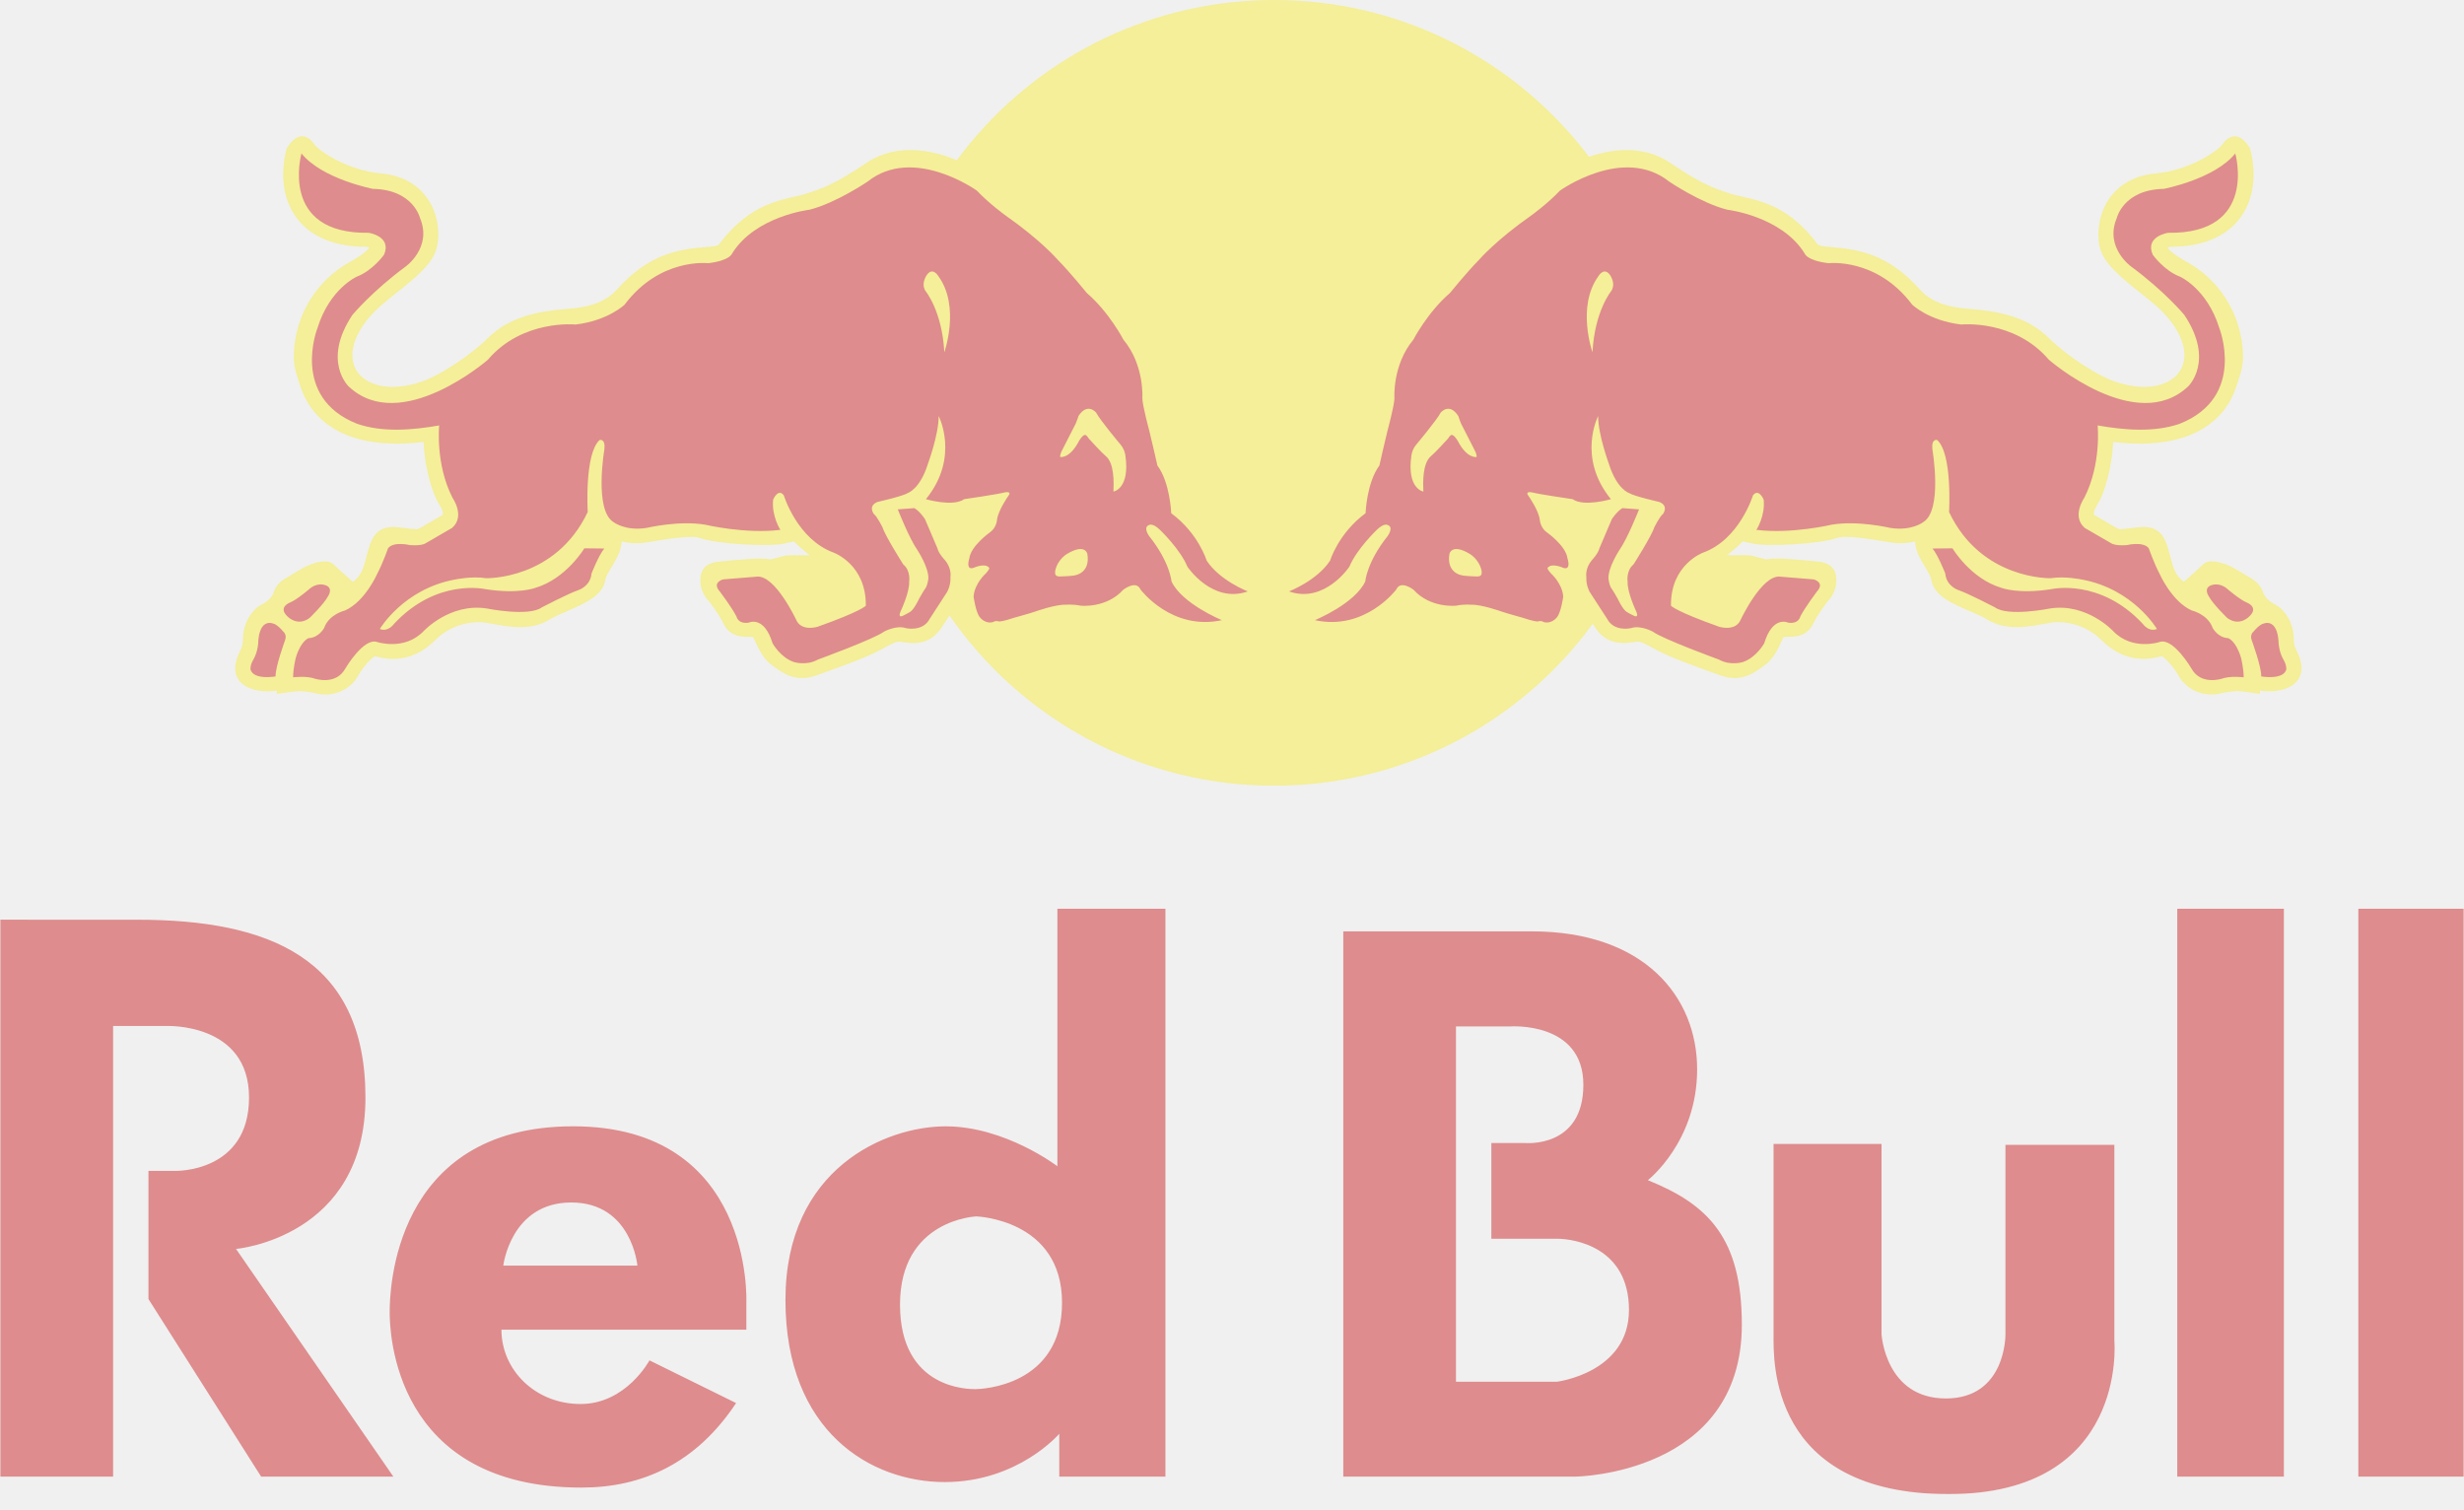
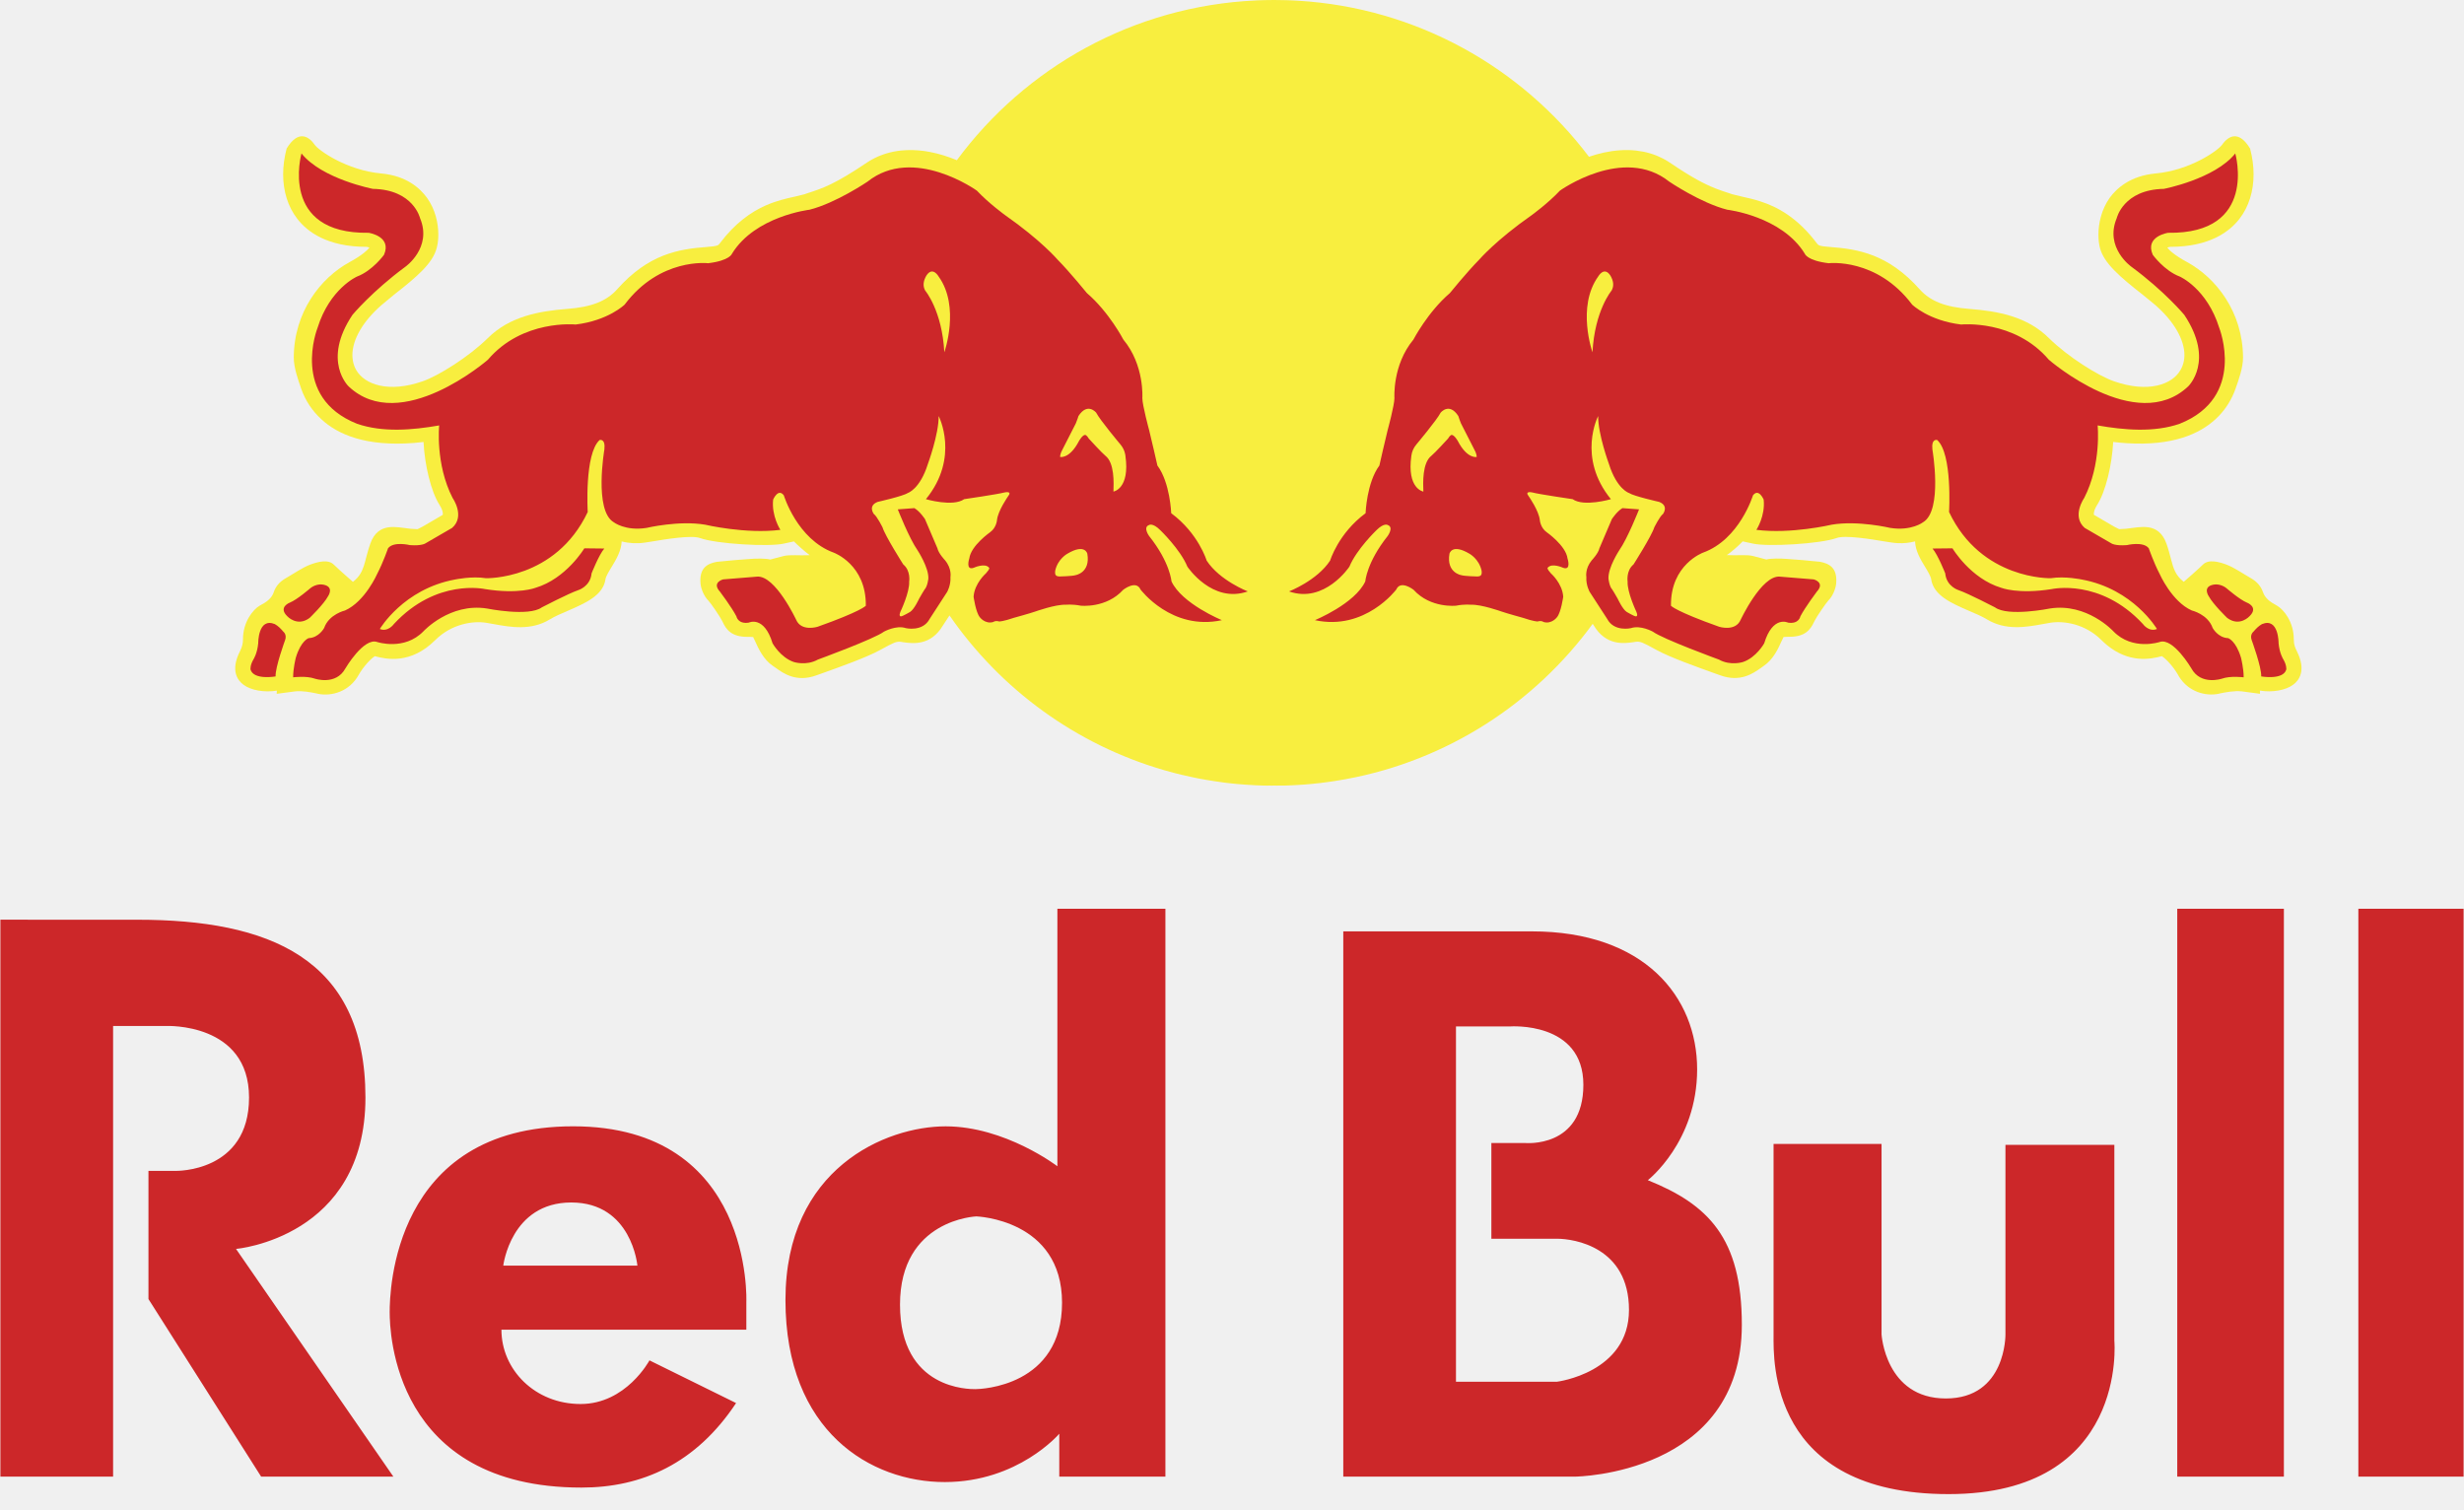
<svg xmlns="http://www.w3.org/2000/svg" width="80" height="49" viewBox="0 0 80 49" fill="none">
-   <g opacity="0.5" clip-path="url(#clip0)">
+   <g opacity="1" clip-path="url(#clip0)">
    <path d="M38.956 25.281C39.027 25.295 39.097 25.307 39.168 25.32L38.956 25.281ZM39.534 25.377C39.616 25.39 39.699 25.4 39.781 25.411L39.534 25.377ZM40.145 25.45C40.226 25.458 40.306 25.465 40.386 25.471L40.145 25.45ZM40.472 25.477C40.54 25.482 40.608 25.486 40.676 25.489L40.472 25.477ZM40.775 25.494C40.855 25.498 40.936 25.501 41.016 25.503L40.775 25.494ZM41.096 25.504C41.276 25.509 41.456 25.509 41.635 25.505L41.096 25.504ZM41.721 25.503C41.805 25.501 41.889 25.498 41.972 25.494L41.721 25.503ZM42.051 25.49C42.124 25.486 42.195 25.482 42.267 25.477L42.051 25.49ZM42.343 25.471C42.421 25.465 42.5 25.459 42.578 25.452L42.343 25.471ZM42.981 25.407C43.041 25.4 43.101 25.392 43.161 25.383L42.981 25.407ZM54.018 5.161C53.953 5.126 53.886 5.094 53.818 5.066L54.018 5.161ZM53.362 4.926C53.279 4.909 53.194 4.896 53.109 4.887L53.362 4.926ZM69.071 17.161L69.026 17.167L69.071 17.161ZM10.428 13.606C10.137 13.339 9.916 13.006 9.784 12.634C9.677 12.324 9.538 11.937 9.538 11.608C9.544 10.124 10.413 9.021 11.348 8.511C11.773 8.279 11.93 8.12 11.995 8.039C11.964 8.025 11.931 8.017 11.897 8.014C10.624 8.014 9.972 7.521 9.652 7.103C9.348 6.713 9.193 6.209 9.193 5.658C9.193 5.39 9.231 5.109 9.306 4.823C9.664 4.232 10.005 4.394 10.214 4.697C10.347 4.886 11.258 5.53 12.38 5.632C13.197 5.709 13.637 6.108 13.866 6.426C14.13 6.795 14.231 7.239 14.231 7.616C14.231 7.771 14.214 7.916 14.18 8.045C14.057 8.543 13.532 8.991 12.799 9.563L12.384 9.907C11.776 10.437 11.441 11.028 11.441 11.529C11.441 11.654 11.463 11.776 11.505 11.888C11.523 11.934 11.544 11.979 11.569 12.021C11.84 12.48 12.608 12.768 13.723 12.379C14.238 12.201 15.229 11.579 15.835 10.98C16.547 10.272 17.497 10.101 18.413 10.029C19.207 9.97 19.696 9.775 20.04 9.389C21.057 8.246 22.036 8.086 22.952 8.018C23.303 7.991 23.322 7.966 23.367 7.904C23.872 7.234 24.391 6.879 24.857 6.672C25.211 6.515 25.535 6.443 25.801 6.385L26.123 6.306L26.203 6.277C26.714 6.114 27.108 5.978 28.146 5.279L28.19 5.251L28.19 5.251L28.234 5.223L28.234 5.223L28.278 5.197L28.279 5.197L28.323 5.172L28.323 5.172L28.367 5.149L28.369 5.148L28.412 5.126L28.414 5.125L28.457 5.104L28.459 5.104L28.503 5.083L28.505 5.082L28.549 5.064L28.551 5.063L28.595 5.045L28.598 5.045L28.642 5.028L28.644 5.027L28.688 5.011L28.734 4.996L28.737 4.995L28.781 4.981L28.784 4.98L28.828 4.968L28.831 4.967L28.875 4.955L28.878 4.954L28.922 4.944L28.926 4.943L28.969 4.933L28.973 4.932L29.017 4.923L29.021 4.922L29.065 4.914L29.069 4.913L29.113 4.906L29.116 4.905L29.16 4.899L29.164 4.898L29.208 4.893L29.212 4.892L29.255 4.887L29.26 4.887L29.303 4.883L29.308 4.883L29.351 4.88L29.356 4.879L29.398 4.877L29.404 4.876L29.446 4.875L29.494 4.873H29.499L29.542 4.873H29.595L29.637 4.873L29.642 4.873H29.647C29.677 4.874 29.707 4.876 29.738 4.878L29.779 4.88L29.785 4.881L29.826 4.884L29.832 4.884L29.873 4.888L29.879 4.889L29.92 4.893L29.927 4.893L29.967 4.898L29.974 4.899L30.014 4.904L30.021 4.905L30.06 4.911L30.067 4.912L30.107 4.919L30.114 4.92L30.153 4.927L30.16 4.928L30.199 4.935L30.206 4.937C30.268 4.948 30.329 4.962 30.389 4.977L30.427 4.986L30.434 4.988C30.495 5.004 30.554 5.02 30.613 5.038L30.648 5.049L30.656 5.051C30.773 5.088 30.886 5.129 30.995 5.173L31.026 5.185L31.066 5.202C33.285 2.196 36.793 0.195 40.78 0.014V0.013C40.976 0.005 41.173 0 41.369 0C41.499 8.52503e-05 41.629 0.002 41.759 0.006C41.824 0.008 41.888 0.011 41.952 0.013H41.953C42.017 0.016 42.082 0.019 42.146 0.023C46.004 0.255 49.402 2.192 51.59 5.09C51.903 4.981 52.243 4.903 52.591 4.879L52.6 4.879L52.633 4.877L52.667 4.875L52.675 4.875L52.684 4.874L52.718 4.873L52.727 4.873L52.761 4.873L52.77 4.872L52.804 4.872H52.812L52.846 4.872H52.855L52.897 4.873L52.932 4.875L52.939 4.875L52.974 4.876L52.982 4.877L53.017 4.879L53.023 4.88L53.059 4.883L53.066 4.883L53.101 4.887L53.107 4.887C53.192 4.896 53.277 4.909 53.361 4.926L53.398 4.933L53.403 4.935L53.439 4.943L53.444 4.944L53.481 4.954L53.486 4.955L53.524 4.965L53.528 4.966L53.566 4.977L53.57 4.978L53.607 4.989L53.611 4.991L53.649 5.003L53.653 5.004L53.694 5.018L53.732 5.032L53.735 5.033L53.773 5.048L53.775 5.049L53.814 5.065L53.817 5.066C53.884 5.094 53.951 5.126 54.017 5.161L54.018 5.162L54.057 5.183L54.058 5.183L54.097 5.205L54.097 5.206L54.136 5.229L54.137 5.23L54.175 5.254V5.254L54.214 5.279C54.929 5.764 55.342 5.977 55.695 6.117C55.853 6.18 56.001 6.227 56.157 6.278L56.239 6.306L56.564 6.385C56.741 6.424 56.942 6.468 57.16 6.54C57.707 6.717 58.359 7.061 58.993 7.905C59.039 7.966 59.059 7.991 59.411 8.018C60.326 8.086 61.304 8.247 62.325 9.39C62.667 9.776 63.153 9.97 63.947 10.03C64.868 10.102 65.815 10.272 66.526 10.98C67.132 11.579 68.122 12.201 68.639 12.38C69.753 12.768 70.525 12.48 70.79 12.022C70.848 11.925 70.887 11.819 70.907 11.706C70.917 11.648 70.923 11.588 70.923 11.529C70.923 11.028 70.588 10.438 69.981 9.907L69.906 9.844L69.562 9.563C68.832 8.992 68.306 8.543 68.179 8.045C68.146 7.916 68.131 7.771 68.131 7.617C68.131 7.239 68.235 6.795 68.494 6.426C68.725 6.108 69.169 5.71 69.981 5.632C71.109 5.53 72.016 4.886 72.148 4.697C72.36 4.395 72.698 4.232 73.055 4.823C73.13 5.11 73.168 5.39 73.168 5.658C73.168 6.212 73.013 6.713 72.71 7.104C72.388 7.521 71.737 8.014 70.463 8.014C70.436 8.014 70.398 8.027 70.367 8.039C70.43 8.121 70.588 8.28 71.013 8.511C71.948 9.022 72.818 10.124 72.826 11.608C72.826 11.937 72.688 12.324 72.577 12.635C72.461 12.96 72.277 13.258 72.038 13.507C72.005 13.541 71.972 13.574 71.936 13.606C71.409 14.094 70.532 14.477 69.071 14.39C68.917 14.381 68.763 14.367 68.61 14.348C68.572 15.084 68.37 15.958 68.085 16.399C67.999 16.537 67.982 16.63 67.982 16.676C67.982 16.695 67.984 16.706 67.984 16.714C67.993 16.717 68.632 17.093 68.632 17.093L68.735 17.145C68.735 17.145 68.795 17.174 68.803 17.18C68.812 17.177 69.024 17.167 69.024 17.167L69.066 17.162L69.07 17.161C69.47 17.123 70.08 16.928 70.34 17.651C70.408 17.843 70.449 18.01 70.488 18.157C70.567 18.46 70.635 18.685 70.901 18.889C70.901 18.889 71.032 18.776 71.181 18.644C71.296 18.543 71.409 18.439 71.52 18.333C71.705 18.144 72.047 18.24 72.294 18.333C72.543 18.427 72.852 18.641 73.07 18.765C73.29 18.888 73.411 19.044 73.475 19.23C73.541 19.416 73.693 19.539 73.926 19.662C74.151 19.789 74.473 20.198 74.473 20.748C74.473 20.833 74.482 20.905 74.506 20.982C74.522 21.032 74.545 21.085 74.575 21.145C74.889 21.777 74.637 22.095 74.455 22.229C74.211 22.412 73.779 22.487 73.374 22.421L73.377 22.525L72.785 22.446C72.555 22.418 72.253 22.476 72.072 22.514L72.03 22.525C71.608 22.608 71.057 22.466 70.747 21.965C70.736 21.946 70.725 21.927 70.714 21.907C70.556 21.631 70.31 21.374 70.189 21.303C70.016 21.35 69.741 21.415 69.414 21.382C69.111 21.351 68.761 21.235 68.405 20.941C68.346 20.892 68.287 20.838 68.228 20.78C67.705 20.257 67.015 20.15 66.582 20.216L66.323 20.262C65.79 20.358 65.123 20.481 64.507 20.106C64.354 20.013 64.133 19.917 63.916 19.826C63.357 19.583 62.779 19.333 62.7 18.805C62.687 18.711 62.585 18.539 62.501 18.402C62.427 18.281 62.347 18.149 62.285 18.007C62.225 17.871 62.182 17.727 62.178 17.577C61.995 17.624 61.806 17.643 61.617 17.634C61.55 17.631 61.484 17.624 61.418 17.614L61.175 17.577C60.766 17.507 59.909 17.367 59.637 17.466C59.093 17.661 57.384 17.756 56.916 17.649C56.916 17.649 56.743 17.611 56.581 17.577C56.425 17.737 56.251 17.888 56.067 18.022C56.41 18.041 56.712 17.998 56.919 18.052L57.35 18.165C57.487 18.125 57.823 18.129 58.014 18.146L58.519 18.184L59.094 18.239C59.371 18.295 59.666 18.414 59.615 18.956C59.596 19.123 59.502 19.359 59.361 19.498C59.283 19.583 58.983 20.017 58.917 20.154L58.895 20.197C58.778 20.446 58.605 20.674 58.099 20.674C58.035 20.674 57.971 20.676 57.907 20.682C57.891 20.723 57.85 20.799 57.85 20.799C57.736 21.057 57.572 21.416 57.258 21.624L57.174 21.684C56.921 21.863 56.501 22.159 55.858 21.927L55.637 21.848C55.076 21.646 54.228 21.344 53.8 21.11L53.74 21.078C53.342 20.86 53.253 20.816 53.108 20.837L53.028 20.849C52.722 20.892 52.146 20.969 51.748 20.31L51.711 20.253C49.822 22.839 46.983 24.69 43.706 25.294L43.692 25.297C43.58 25.317 43.468 25.336 43.355 25.354L43.313 25.36L43.159 25.383C43.099 25.391 43.039 25.399 42.979 25.407L42.869 25.421L42.696 25.439L42.576 25.452C42.498 25.459 42.419 25.466 42.341 25.472L42.266 25.477C42.194 25.482 42.123 25.486 42.05 25.49L41.971 25.494C41.887 25.498 41.804 25.501 41.72 25.504L41.634 25.505C41.455 25.51 41.275 25.51 41.095 25.505L41.015 25.504C40.934 25.501 40.854 25.498 40.773 25.495L40.675 25.489C40.607 25.486 40.539 25.482 40.471 25.477L40.385 25.471C40.305 25.465 40.224 25.458 40.144 25.451L40.025 25.439L39.868 25.422L39.78 25.412C39.698 25.401 39.615 25.39 39.533 25.377L39.434 25.363L39.258 25.335L39.167 25.32C39.096 25.308 39.026 25.295 38.955 25.282L38.802 25.251L38.724 25.235C38.62 25.213 38.515 25.19 38.411 25.165L38.384 25.159L38.221 25.119L38.137 25.098C38.04 25.073 37.943 25.046 37.847 25.019L37.812 25.009C34.939 24.182 32.484 22.378 30.828 19.981L30.611 20.312C30.216 20.97 29.641 20.893 29.331 20.851L29.251 20.838C29.107 20.818 29.015 20.861 28.62 21.079L28.557 21.112C28.131 21.345 27.286 21.647 26.722 21.849L26.5 21.928C25.858 22.161 25.436 21.864 25.189 21.685L25.102 21.625C24.788 21.418 24.625 21.058 24.509 20.8C24.509 20.8 24.471 20.724 24.453 20.683C24.389 20.678 24.325 20.675 24.26 20.676C23.759 20.676 23.581 20.447 23.466 20.198L23.445 20.156C23.377 20.019 23.081 19.584 22.998 19.499C22.86 19.361 22.761 19.124 22.745 18.957C22.693 18.416 22.991 18.296 23.266 18.241L23.842 18.186L24.347 18.148C24.535 18.131 24.871 18.126 25.008 18.166L25.439 18.053C25.645 18 25.949 18.042 26.289 18.024C26.108 17.887 25.938 17.738 25.777 17.578C25.613 17.613 25.442 17.65 25.442 17.65C24.972 17.757 23.266 17.663 22.726 17.468C22.452 17.368 21.596 17.508 21.185 17.578L20.939 17.616C20.687 17.654 20.43 17.641 20.184 17.578C20.171 17.887 20.004 18.166 19.86 18.403C19.776 18.54 19.671 18.712 19.658 18.806C19.584 19.334 18.999 19.584 18.442 19.827C18.225 19.918 18.008 20.014 17.853 20.108C17.242 20.482 16.572 20.36 16.037 20.263L15.778 20.218C15.346 20.151 14.656 20.258 14.132 20.781C13.331 21.579 12.534 21.403 12.171 21.304C12.05 21.375 11.803 21.632 11.646 21.909C11.343 22.457 10.765 22.613 10.329 22.526L10.285 22.515C10.106 22.477 9.808 22.419 9.579 22.447L8.983 22.526L8.99 22.422C8.582 22.488 8.149 22.413 7.904 22.23C7.723 22.096 7.47 21.778 7.79 21.147C7.864 20.995 7.889 20.89 7.889 20.75C7.889 20.199 8.209 19.791 8.433 19.663C8.668 19.541 8.823 19.418 8.886 19.232C8.947 19.046 9.068 18.89 9.288 18.767C9.506 18.643 9.816 18.428 10.064 18.334C10.312 18.241 10.654 18.145 10.841 18.334C11.028 18.517 11.459 18.89 11.459 18.89C11.855 18.585 11.817 18.235 12.022 17.652C12.278 16.929 12.891 17.124 13.289 17.162L13.334 17.168C13.334 17.168 13.549 17.178 13.555 17.181C13.566 17.175 13.626 17.146 13.626 17.146L13.726 17.094C13.726 17.094 14.368 16.718 14.375 16.715C14.378 16.707 14.378 16.696 14.378 16.677C14.378 16.631 14.362 16.538 14.275 16.4C13.989 15.959 13.787 15.085 13.751 14.349C13.648 14.362 13.548 14.372 13.45 14.38C11.894 14.504 10.969 14.112 10.428 13.606Z" fill="#F8EE3F" />
    <path d="M14.259 13.812C14.259 13.812 14.129 15.064 14.695 16.167C14.695 16.167 15.114 16.759 14.679 17.139L13.813 17.641C13.813 17.641 13.696 17.727 13.31 17.698C13.31 17.698 12.776 17.566 12.598 17.802C12.598 17.802 12.443 18.254 12.249 18.627C12.249 18.627 11.854 19.53 11.202 19.82C11.202 19.82 10.681 19.939 10.524 20.388C10.524 20.388 10.356 20.704 10.02 20.718C10.02 20.718 9.77 20.797 9.604 21.354C9.604 21.354 9.513 21.714 9.518 21.99C9.518 21.99 9.945 21.934 10.224 22.034C10.224 22.034 10.908 22.264 11.214 21.701C11.214 21.701 11.806 20.691 12.245 20.843C12.245 20.843 13.125 21.137 13.748 20.496C13.748 20.496 14.602 19.565 15.809 19.756C15.809 19.756 17.169 20.031 17.593 19.718C17.593 19.718 18.451 19.271 18.773 19.16C18.773 19.16 19.166 19.045 19.207 18.615C19.207 18.615 19.446 18.01 19.62 17.809L18.972 17.802C18.972 17.802 18.384 18.787 17.386 19.084C17.386 19.084 16.841 19.301 15.745 19.125C15.745 19.125 14.172 18.769 12.791 20.257C12.791 20.257 12.602 20.529 12.332 20.421C12.332 20.421 13.096 19.122 14.772 18.815C14.772 18.815 15.32 18.698 15.778 18.772C15.778 18.772 18.035 18.838 19.082 16.622C19.082 16.622 18.969 14.732 19.469 14.285C19.469 14.285 19.662 14.226 19.623 14.591C19.623 14.591 19.28 16.571 19.925 16.954C19.925 16.954 20.299 17.248 20.992 17.139C20.992 17.139 22.043 16.889 22.896 17.035C22.896 17.035 24.209 17.345 25.337 17.202C25.337 17.202 25.044 16.754 25.102 16.22C25.102 16.22 25.264 15.837 25.449 16.083C25.449 16.083 25.883 17.513 27.069 17.942C27.069 17.942 28.129 18.327 28.111 19.667C28.111 19.667 27.949 19.851 26.544 20.349C26.544 20.349 26.019 20.514 25.85 20.123C25.85 20.123 25.173 18.677 24.583 18.721L23.476 18.811C23.476 18.811 23.098 18.908 23.376 19.21C23.376 19.21 23.755 19.712 23.91 20.012C23.91 20.012 23.955 20.269 24.312 20.214C24.312 20.214 24.806 19.97 25.084 20.887C25.084 20.887 25.339 21.345 25.771 21.492C25.771 21.492 26.175 21.626 26.554 21.414C26.554 21.414 28.383 20.745 28.701 20.507C28.701 20.507 29.097 20.287 29.41 20.393C29.41 20.393 29.959 20.523 30.185 20.091L30.752 19.217C30.752 19.217 30.876 19.002 30.859 18.731C30.859 18.731 30.91 18.463 30.683 18.19C30.683 18.19 30.469 17.965 30.436 17.801L30.032 16.854C30.032 16.854 29.868 16.601 29.688 16.497L29.149 16.537C29.149 16.537 29.52 17.483 29.792 17.868C29.792 17.868 30.16 18.429 30.141 18.786C30.141 18.786 30.116 19.036 30.018 19.14C30.018 19.14 29.893 19.339 29.843 19.435C29.843 19.435 29.68 19.789 29.547 19.868C29.547 19.868 29.317 20.003 29.262 20.009C29.262 20.009 29.162 20.036 29.236 19.858C29.236 19.858 29.538 19.224 29.518 18.884C29.518 18.884 29.577 18.531 29.326 18.324C29.326 18.324 28.738 17.399 28.654 17.122C28.654 17.122 28.47 16.753 28.372 16.689C28.372 16.689 28.166 16.42 28.498 16.294C28.498 16.294 29.323 16.108 29.471 16.007C29.471 16.007 29.868 15.887 30.126 15.063C30.126 15.063 30.481 14.101 30.476 13.508C30.476 13.508 31.172 14.846 30.062 16.206C30.062 16.206 30.94 16.465 31.304 16.206C31.304 16.206 32.398 16.047 32.609 15.989C32.609 15.989 32.884 15.922 32.727 16.117C32.727 16.117 32.397 16.585 32.369 16.892C32.369 16.892 32.348 17.136 32.147 17.279C32.147 17.279 31.525 17.713 31.471 18.129C31.471 18.129 31.338 18.53 31.613 18.434C31.613 18.434 31.985 18.262 32.116 18.435C32.116 18.435 32.155 18.453 32.011 18.614C32.011 18.614 31.638 18.938 31.61 19.373C31.61 19.373 31.679 19.875 31.811 20.037C31.811 20.037 31.979 20.269 32.245 20.195C32.245 20.195 32.316 20.138 32.443 20.177C32.443 20.177 32.574 20.176 32.918 20.058C32.918 20.058 33.438 19.915 33.613 19.854C33.613 19.854 34.275 19.617 34.602 19.634C34.602 19.634 34.815 19.61 35.086 19.664C35.086 19.664 35.915 19.758 36.467 19.149C36.467 19.149 36.888 18.817 37.03 19.14C37.03 19.14 38.039 20.489 39.671 20.134C39.671 20.134 38.372 19.601 38.035 18.875C38.035 18.875 37.991 18.259 37.31 17.404C37.31 17.404 37.102 17.12 37.303 17.047C37.303 17.047 37.419 16.96 37.672 17.213C37.672 17.213 38.319 17.832 38.552 18.398C38.552 18.398 39.355 19.607 40.512 19.201C40.512 19.201 39.603 18.851 39.177 18.2C39.177 18.2 38.913 17.318 38.026 16.662C38.026 16.662 37.992 15.671 37.578 15.114C37.578 15.114 37.367 14.183 37.31 13.966C37.31 13.966 37.087 13.148 37.089 12.922C37.089 12.922 37.163 11.855 36.472 11.024C36.472 11.024 36.01 10.134 35.289 9.515C35.289 9.515 34.742 8.84 34.335 8.427C34.335 8.427 33.8 7.801 32.632 6.984C32.632 6.984 32.103 6.601 31.716 6.189C31.716 6.189 29.656 4.71 28.168 5.896C28.168 5.896 27.141 6.593 26.282 6.809C26.282 6.809 24.519 7.014 23.767 8.235C23.767 8.235 23.702 8.46 22.991 8.546C22.991 8.546 21.43 8.358 20.28 9.89C20.28 9.89 19.746 10.41 18.689 10.536C18.689 10.536 16.964 10.36 15.841 11.679C15.841 11.679 13.008 14.143 11.319 12.545C11.319 12.545 10.444 11.719 11.444 10.222C11.444 10.222 12.079 9.458 13.162 8.66C13.162 8.66 14.04 8.043 13.638 7.083C13.638 7.083 13.425 6.156 12.108 6.132C12.108 6.132 10.457 5.814 9.789 4.982C9.789 4.982 9.043 7.602 11.97 7.558C11.97 7.558 12.733 7.67 12.467 8.274C12.467 8.274 12.093 8.791 11.591 8.979C11.591 8.979 10.708 9.364 10.309 10.647C10.309 10.647 9.417 12.892 11.592 13.758C12.43 14.047 13.397 13.962 14.259 13.812ZM10.07 19.102C10.188 19.004 10.361 18.949 10.514 18.985C10.861 19.059 10.651 19.358 10.651 19.358C10.511 19.62 10.053 20.061 10.053 20.061C9.646 20.365 9.323 20.003 9.323 20.003C9.022 19.706 9.414 19.563 9.414 19.563C9.643 19.471 10.07 19.102 10.07 19.102ZM9.197 20.506C9.197 20.506 9.323 20.599 9.256 20.783C9.256 20.783 8.933 21.665 8.948 21.961C8.948 21.961 8.233 22.088 8.134 21.736C8.134 21.736 8.114 21.601 8.231 21.404C8.231 21.404 8.352 21.22 8.384 20.884C8.384 20.884 8.373 20.038 8.923 20.262C9.032 20.323 9.118 20.411 9.197 20.506ZM34.402 18.716C34.276 18.712 34.244 18.666 34.26 18.528C34.344 18.144 34.653 17.978 34.653 17.978C35.233 17.633 35.303 17.979 35.303 17.979C35.409 18.596 34.92 18.673 34.92 18.673C34.823 18.707 34.402 18.716 34.402 18.716ZM36.151 15.96C36.161 15.671 36.186 15.028 35.891 14.798C35.782 14.712 35.352 14.241 35.352 14.241C35.286 14.127 35.236 14.12 35.236 14.12C35.147 14.112 35.032 14.318 35.032 14.318C34.726 14.908 34.42 14.836 34.42 14.836C34.417 14.728 34.489 14.608 34.489 14.608C34.638 14.321 34.784 14.034 34.929 13.746C34.974 13.644 35.015 13.507 35.015 13.507C35.311 13.05 35.59 13.398 35.59 13.398C35.714 13.64 36.378 14.43 36.378 14.43C36.525 14.604 36.539 14.792 36.539 14.792C36.693 15.873 36.151 15.96 36.151 15.96ZM30.039 9.434C29.948 9.271 29.986 9.105 30.077 8.947C30.282 8.633 30.474 8.976 30.474 8.976C31.183 9.961 30.66 11.437 30.66 11.437C30.587 10.079 30.039 9.434 30.039 9.434ZM68.105 13.812C68.105 13.812 68.234 15.064 67.669 16.167C67.669 16.167 67.25 16.759 67.685 17.139L68.551 17.641C68.551 17.641 68.667 17.727 69.054 17.698C69.054 17.698 69.588 17.566 69.766 17.802C69.766 17.802 69.921 18.254 70.115 18.627C70.115 18.627 70.51 19.53 71.162 19.82C71.162 19.82 71.682 19.939 71.84 20.388C71.84 20.388 72.008 20.704 72.343 20.718C72.343 20.718 72.594 20.797 72.76 21.354C72.76 21.354 72.85 21.714 72.846 21.99C72.846 21.99 72.418 21.934 72.14 22.034C72.14 22.034 71.455 22.264 71.149 21.701C71.149 21.701 70.558 20.691 70.119 20.843C70.119 20.843 69.239 21.137 68.616 20.496C68.616 20.496 67.762 19.565 66.554 19.756C66.554 19.756 65.195 20.031 64.771 19.718C64.771 19.718 63.913 19.271 63.591 19.16C63.591 19.16 63.197 19.045 63.157 18.615C63.157 18.615 62.918 18.01 62.744 17.809L63.392 17.802C63.392 17.802 63.979 18.787 64.977 19.084C64.977 19.084 65.523 19.301 66.618 19.125C66.618 19.125 68.192 18.769 69.573 20.257C69.573 20.257 69.762 20.529 70.031 20.421C70.031 20.421 69.268 19.122 67.592 18.815C67.592 18.815 67.043 18.698 66.585 18.772C66.585 18.772 64.328 18.838 63.281 16.622C63.281 16.622 63.395 14.732 62.895 14.285C62.895 14.285 62.702 14.226 62.74 14.591C62.74 14.591 63.083 16.571 62.439 16.954C62.439 16.954 62.064 17.248 61.371 17.139C61.371 17.139 60.321 16.889 59.468 17.035C59.468 17.035 58.154 17.345 57.026 17.202C57.026 17.202 57.319 16.754 57.262 16.22C57.262 16.22 57.1 15.837 56.914 16.083C56.914 16.083 56.48 17.513 55.294 17.942C55.294 17.942 54.234 18.327 54.252 19.667C54.252 19.667 54.414 19.851 55.819 20.349C55.819 20.349 56.345 20.514 56.514 20.123C56.514 20.123 57.191 18.677 57.781 18.721L58.888 18.811C58.888 18.811 59.266 18.908 58.987 19.21C58.987 19.21 58.609 19.712 58.453 20.012C58.453 20.012 58.409 20.269 58.052 20.214C58.052 20.214 57.558 19.97 57.279 20.887C57.279 20.887 57.024 21.345 56.593 21.492C56.593 21.492 56.188 21.626 55.81 21.414C55.81 21.414 53.981 20.745 53.663 20.507C53.663 20.507 53.267 20.287 52.954 20.393C52.954 20.393 52.406 20.523 52.18 20.091L51.613 19.217C51.613 19.217 51.488 19.002 51.505 18.731C51.505 18.731 51.454 18.463 51.681 18.19C51.681 18.19 51.895 17.965 51.929 17.801L52.333 16.854C52.333 16.854 52.497 16.601 52.676 16.497L53.216 16.537C53.216 16.537 52.844 17.483 52.572 17.868C52.572 17.868 52.204 18.429 52.223 18.786C52.223 18.786 52.248 19.036 52.346 19.14C52.346 19.14 52.471 19.339 52.521 19.435C52.521 19.435 52.684 19.789 52.817 19.868C52.817 19.868 53.046 20.003 53.102 20.009C53.102 20.009 53.203 20.036 53.127 19.858C53.127 19.858 52.826 19.224 52.845 18.884C52.845 18.884 52.787 18.531 53.037 18.324C53.037 18.324 53.625 17.399 53.71 17.122C53.71 17.122 53.894 16.753 53.992 16.689C53.992 16.689 54.197 16.42 53.866 16.294C53.866 16.294 53.041 16.108 52.893 16.007C52.893 16.007 52.496 15.887 52.238 15.063C52.238 15.063 51.883 14.101 51.888 13.508C51.888 13.508 51.192 14.846 52.302 16.206C52.302 16.206 51.424 16.465 51.06 16.206C51.06 16.206 49.967 16.047 49.755 15.989C49.755 15.989 49.48 15.922 49.637 16.117C49.637 16.117 49.967 16.585 49.995 16.892C49.995 16.892 50.016 17.136 50.217 17.279C50.217 17.279 50.839 17.713 50.893 18.129C50.893 18.129 51.026 18.53 50.751 18.434C50.751 18.434 50.379 18.262 50.248 18.435C50.248 18.435 50.209 18.453 50.353 18.614C50.353 18.614 50.726 18.938 50.754 19.373C50.754 19.373 50.685 19.875 50.553 20.037C50.553 20.037 50.385 20.269 50.119 20.195C50.119 20.195 50.048 20.138 49.92 20.177C49.92 20.177 49.789 20.176 49.446 20.058C49.446 20.058 48.925 19.915 48.751 19.854C48.751 19.854 48.088 19.617 47.761 19.634C47.761 19.634 47.548 19.61 47.277 19.664C47.277 19.664 46.448 19.758 45.896 19.149C45.896 19.149 45.475 18.817 45.333 19.14C45.333 19.14 44.324 20.489 42.692 20.134C42.692 20.134 43.991 19.601 44.328 18.875C44.328 18.875 44.372 18.259 45.053 17.404C45.053 17.404 45.261 17.12 45.06 17.047C45.06 17.047 44.944 16.96 44.69 17.213C44.69 17.213 44.045 17.832 43.811 18.398C43.811 18.398 43.008 19.607 41.852 19.201C41.852 19.201 42.759 18.851 43.186 18.2C43.186 18.2 43.45 17.318 44.337 16.662C44.337 16.662 44.372 15.671 44.785 15.114C44.785 15.114 44.996 14.183 45.053 13.966C45.053 13.966 45.276 13.148 45.274 12.922C45.274 12.922 45.2 11.855 45.891 11.024C45.891 11.024 46.353 10.134 47.074 9.515C47.074 9.515 47.621 8.84 48.028 8.427C48.028 8.427 48.564 7.801 49.732 6.984C49.732 6.984 50.26 6.601 50.647 6.189C50.647 6.189 52.707 4.71 54.195 5.896C54.195 5.896 55.223 6.593 56.081 6.809C56.081 6.809 57.845 7.014 58.596 8.235C58.596 8.235 58.661 8.46 59.371 8.546C59.371 8.546 60.933 8.358 62.083 9.89C62.083 9.89 62.617 10.41 63.675 10.536C63.675 10.536 65.398 10.36 66.521 11.679C66.521 11.679 69.354 14.143 71.044 12.545C71.044 12.545 71.918 11.719 70.918 10.222C70.918 10.222 70.284 9.458 69.201 8.66C69.201 8.66 68.322 8.043 68.725 7.083C68.725 7.083 68.938 6.156 70.254 6.132C70.254 6.132 71.906 5.814 72.574 4.982C72.574 4.982 73.32 7.602 70.392 7.558C70.392 7.558 69.629 7.67 69.896 8.274C69.896 8.274 70.27 8.791 70.772 8.979C70.772 8.979 71.655 9.364 72.054 10.647C72.054 10.647 72.946 12.892 70.769 13.758C69.933 14.047 68.966 13.962 68.105 13.812ZM72.294 19.102C72.176 19.004 72.003 18.949 71.85 18.985C71.503 19.059 71.713 19.358 71.713 19.358C71.853 19.62 72.311 20.061 72.311 20.061C72.719 20.365 73.04 20.003 73.04 20.003C73.342 19.706 72.949 19.563 72.949 19.563C72.721 19.471 72.294 19.102 72.294 19.102ZM73.166 20.506C73.166 20.506 73.04 20.599 73.107 20.783C73.107 20.783 73.431 21.665 73.416 21.961C73.416 21.961 74.131 22.088 74.23 21.736C74.23 21.736 74.249 21.601 74.132 21.404C74.132 21.404 74.011 21.22 73.98 20.884C73.98 20.884 73.99 20.038 73.441 20.262C73.332 20.323 73.246 20.411 73.166 20.506ZM47.961 18.716C48.087 18.712 48.12 18.666 48.104 18.528C48.019 18.144 47.711 17.978 47.711 17.978C47.131 17.633 47.06 17.979 47.06 17.979C46.955 18.596 47.443 18.673 47.443 18.673C47.541 18.707 47.961 18.716 47.961 18.716ZM46.213 15.96C46.202 15.671 46.177 15.028 46.473 14.798C46.582 14.712 47.012 14.241 47.012 14.241C47.078 14.127 47.128 14.12 47.128 14.12C47.216 14.112 47.332 14.318 47.332 14.318C47.638 14.908 47.944 14.836 47.944 14.836C47.946 14.728 47.874 14.608 47.874 14.608C47.726 14.321 47.579 14.034 47.434 13.746C47.402 13.668 47.373 13.588 47.348 13.507C47.052 13.05 46.774 13.398 46.774 13.398C46.649 13.64 45.986 14.43 45.986 14.43C45.898 14.532 45.842 14.658 45.824 14.792C45.671 15.873 46.213 15.96 46.213 15.96ZM52.324 9.434C52.415 9.271 52.378 9.105 52.286 8.947C52.081 8.633 51.89 8.976 51.89 8.976C51.181 9.961 51.704 11.437 51.704 11.437C51.776 10.079 52.324 9.434 52.324 9.434Z" fill="#CC2729" />
    <path d="M0.013 29.859V47.94H3.672V33.31H5.395C5.395 33.31 8.086 33.189 8.086 35.632C8.086 38.075 5.697 38.014 5.697 38.014H4.82V42.175L8.479 47.941H12.772L7.663 40.548C7.663 40.548 11.865 40.186 11.865 35.632C11.865 31.08 8.69 29.86 4.458 29.86L0.013 29.859ZM53.501 38.316C53.501 38.316 55.102 37.074 55.102 34.718C55.102 32.362 53.386 30.238 49.733 30.238H43.613V47.94H51.151C51.151 47.94 56.553 47.879 56.553 43.011C56.553 40.184 55.453 39.102 53.501 38.316ZM50.552 44.859H47.272V33.325H49.025C49.025 33.325 51.408 33.146 51.408 35.219C51.408 37.292 49.513 37.109 49.513 37.109H48.421V40.217H50.552C51.11 40.217 52.889 40.487 52.889 42.529C52.889 44.571 50.552 44.859 50.552 44.859ZM76.57 29.504H79.987V47.94H76.57V29.504ZM70.69 29.504H74.152V47.94H70.69V29.504ZM57.583 37.14H61.089V43.321C61.089 43.321 61.211 45.403 63.176 45.403C65.141 45.403 65.112 43.321 65.112 43.321V37.169H68.648V43.533C68.648 43.533 69.102 48.508 63.266 48.508C57.431 48.508 57.583 44.136 57.583 43.352V37.14ZM34.331 29.504V37.864C34.331 37.864 32.638 36.568 30.702 36.568C28.768 36.568 25.502 37.925 25.502 42.206C25.502 46.487 28.284 48.117 30.672 48.117C33.061 48.117 34.392 46.548 34.392 46.548V47.941H37.838V29.504H34.331V29.504ZM31.67 45.1C31.488 45.1 29.221 45.13 29.221 42.357C29.221 39.582 31.7 39.492 31.7 39.492C31.7 39.492 34.482 39.582 34.482 42.296C34.482 45.01 31.851 45.1 31.67 45.1ZM18.608 36.567C24.474 36.567 24.232 42.267 24.232 42.267V43.17H16.28C16.28 44.467 17.368 45.583 18.85 45.583C20.331 45.583 21.087 44.166 21.087 44.166L23.899 45.552C22.599 47.513 20.846 48.296 18.88 48.296C12.772 48.296 12.652 43.231 12.652 42.598C12.652 41.964 12.743 36.567 18.608 36.567ZM16.34 41.09H20.695C20.695 41.09 20.513 39.04 18.548 39.04C16.583 39.04 16.34 41.09 16.34 41.09Z" fill="#CC2729" />
  </g>
  <defs>
    <clipPath id="clip0">
      <rect width="80" height="48.508" fill="white" />
    </clipPath>
  </defs>
</svg>
